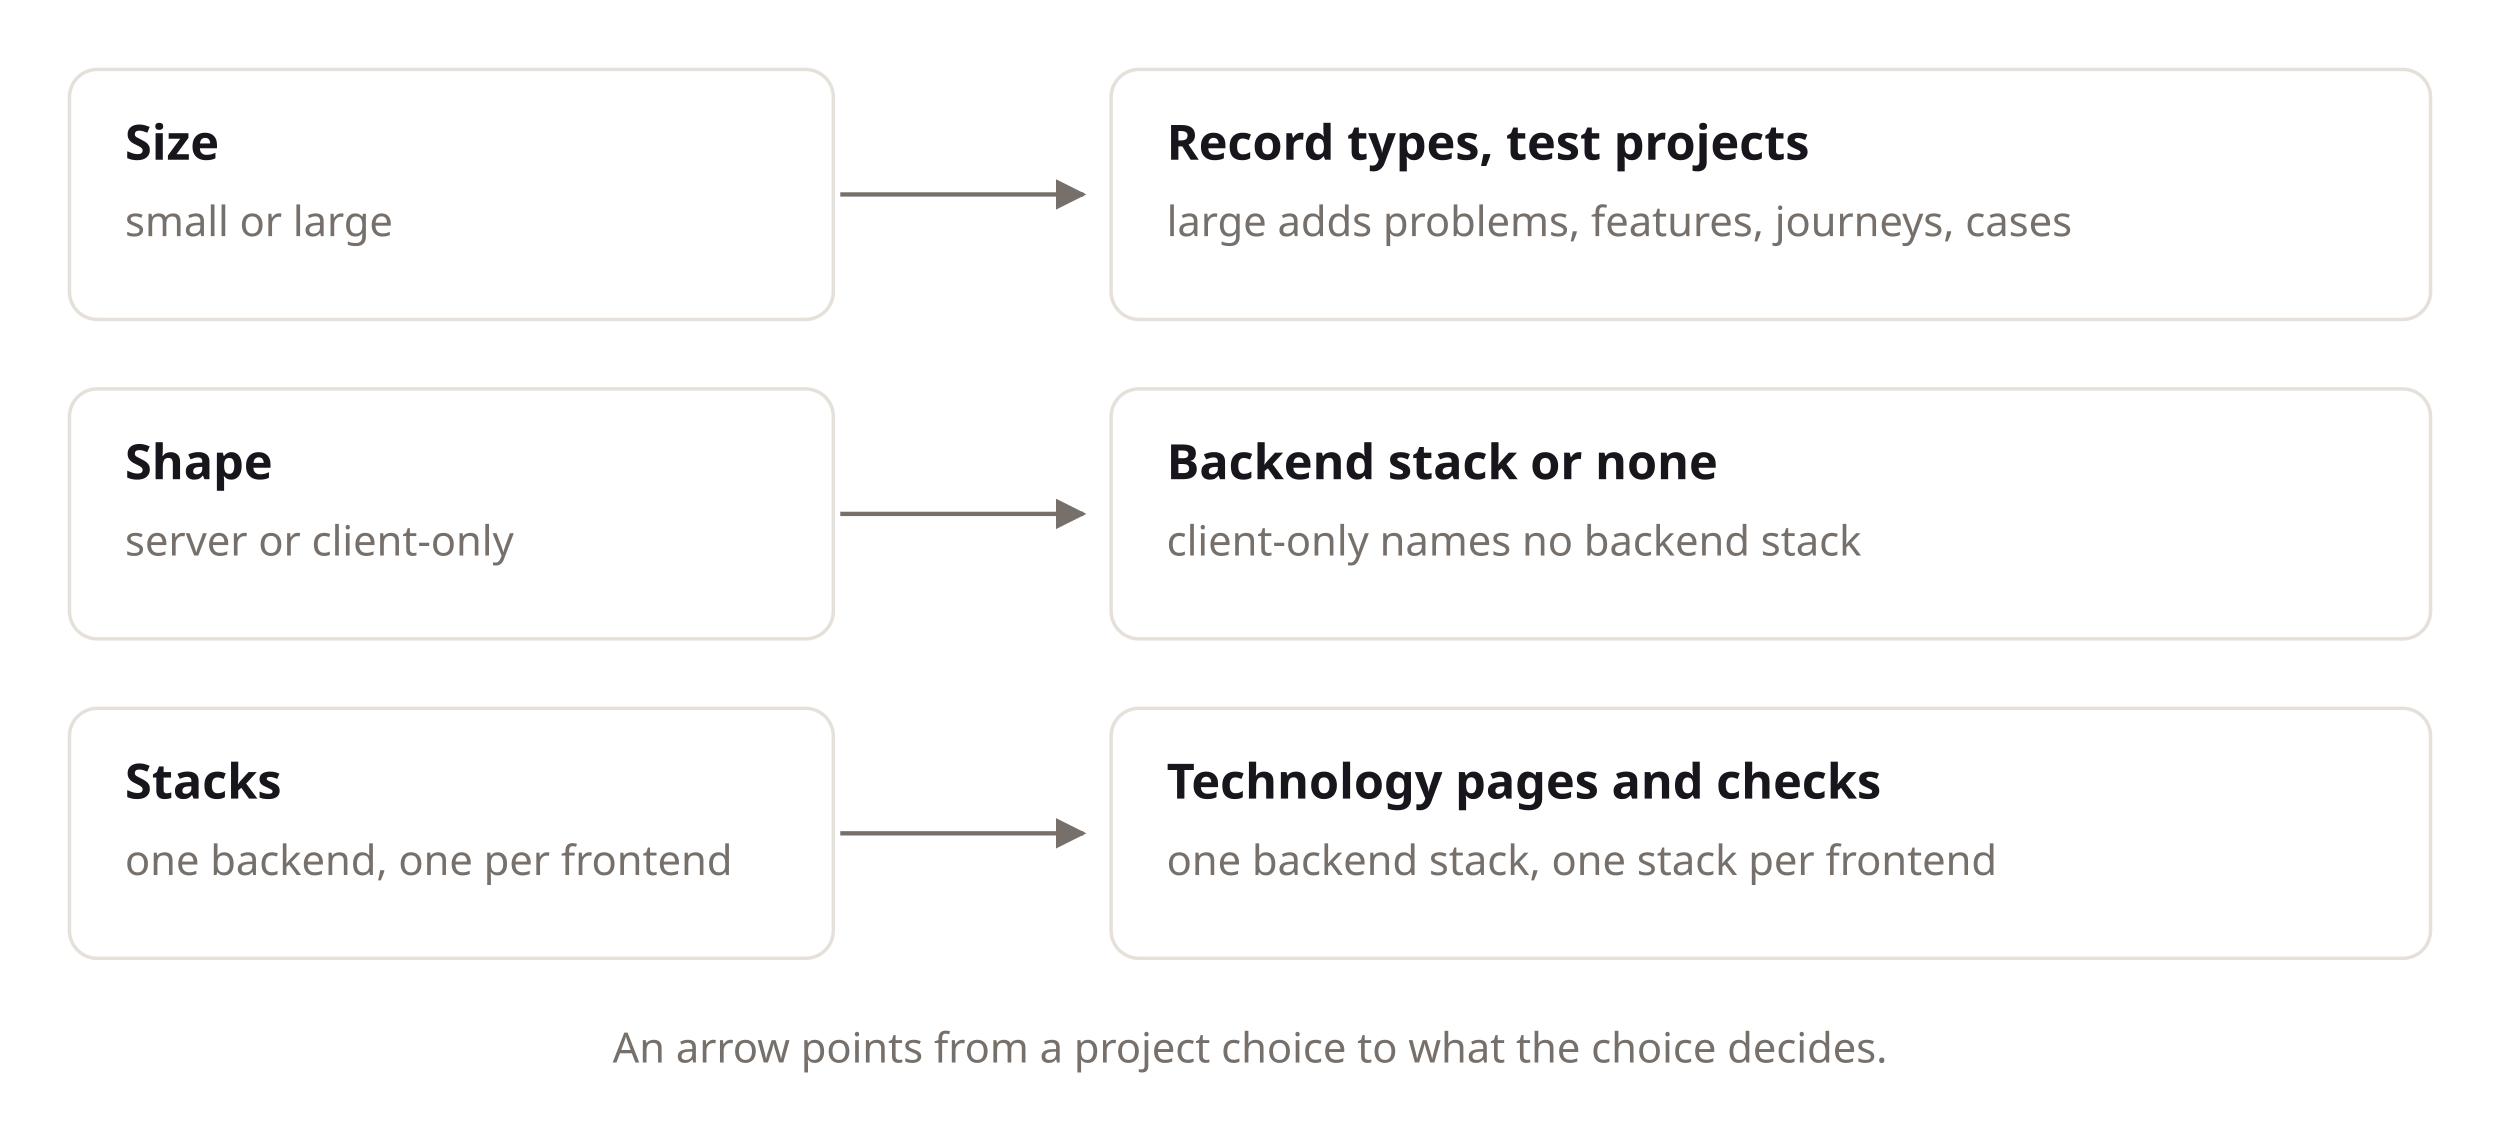
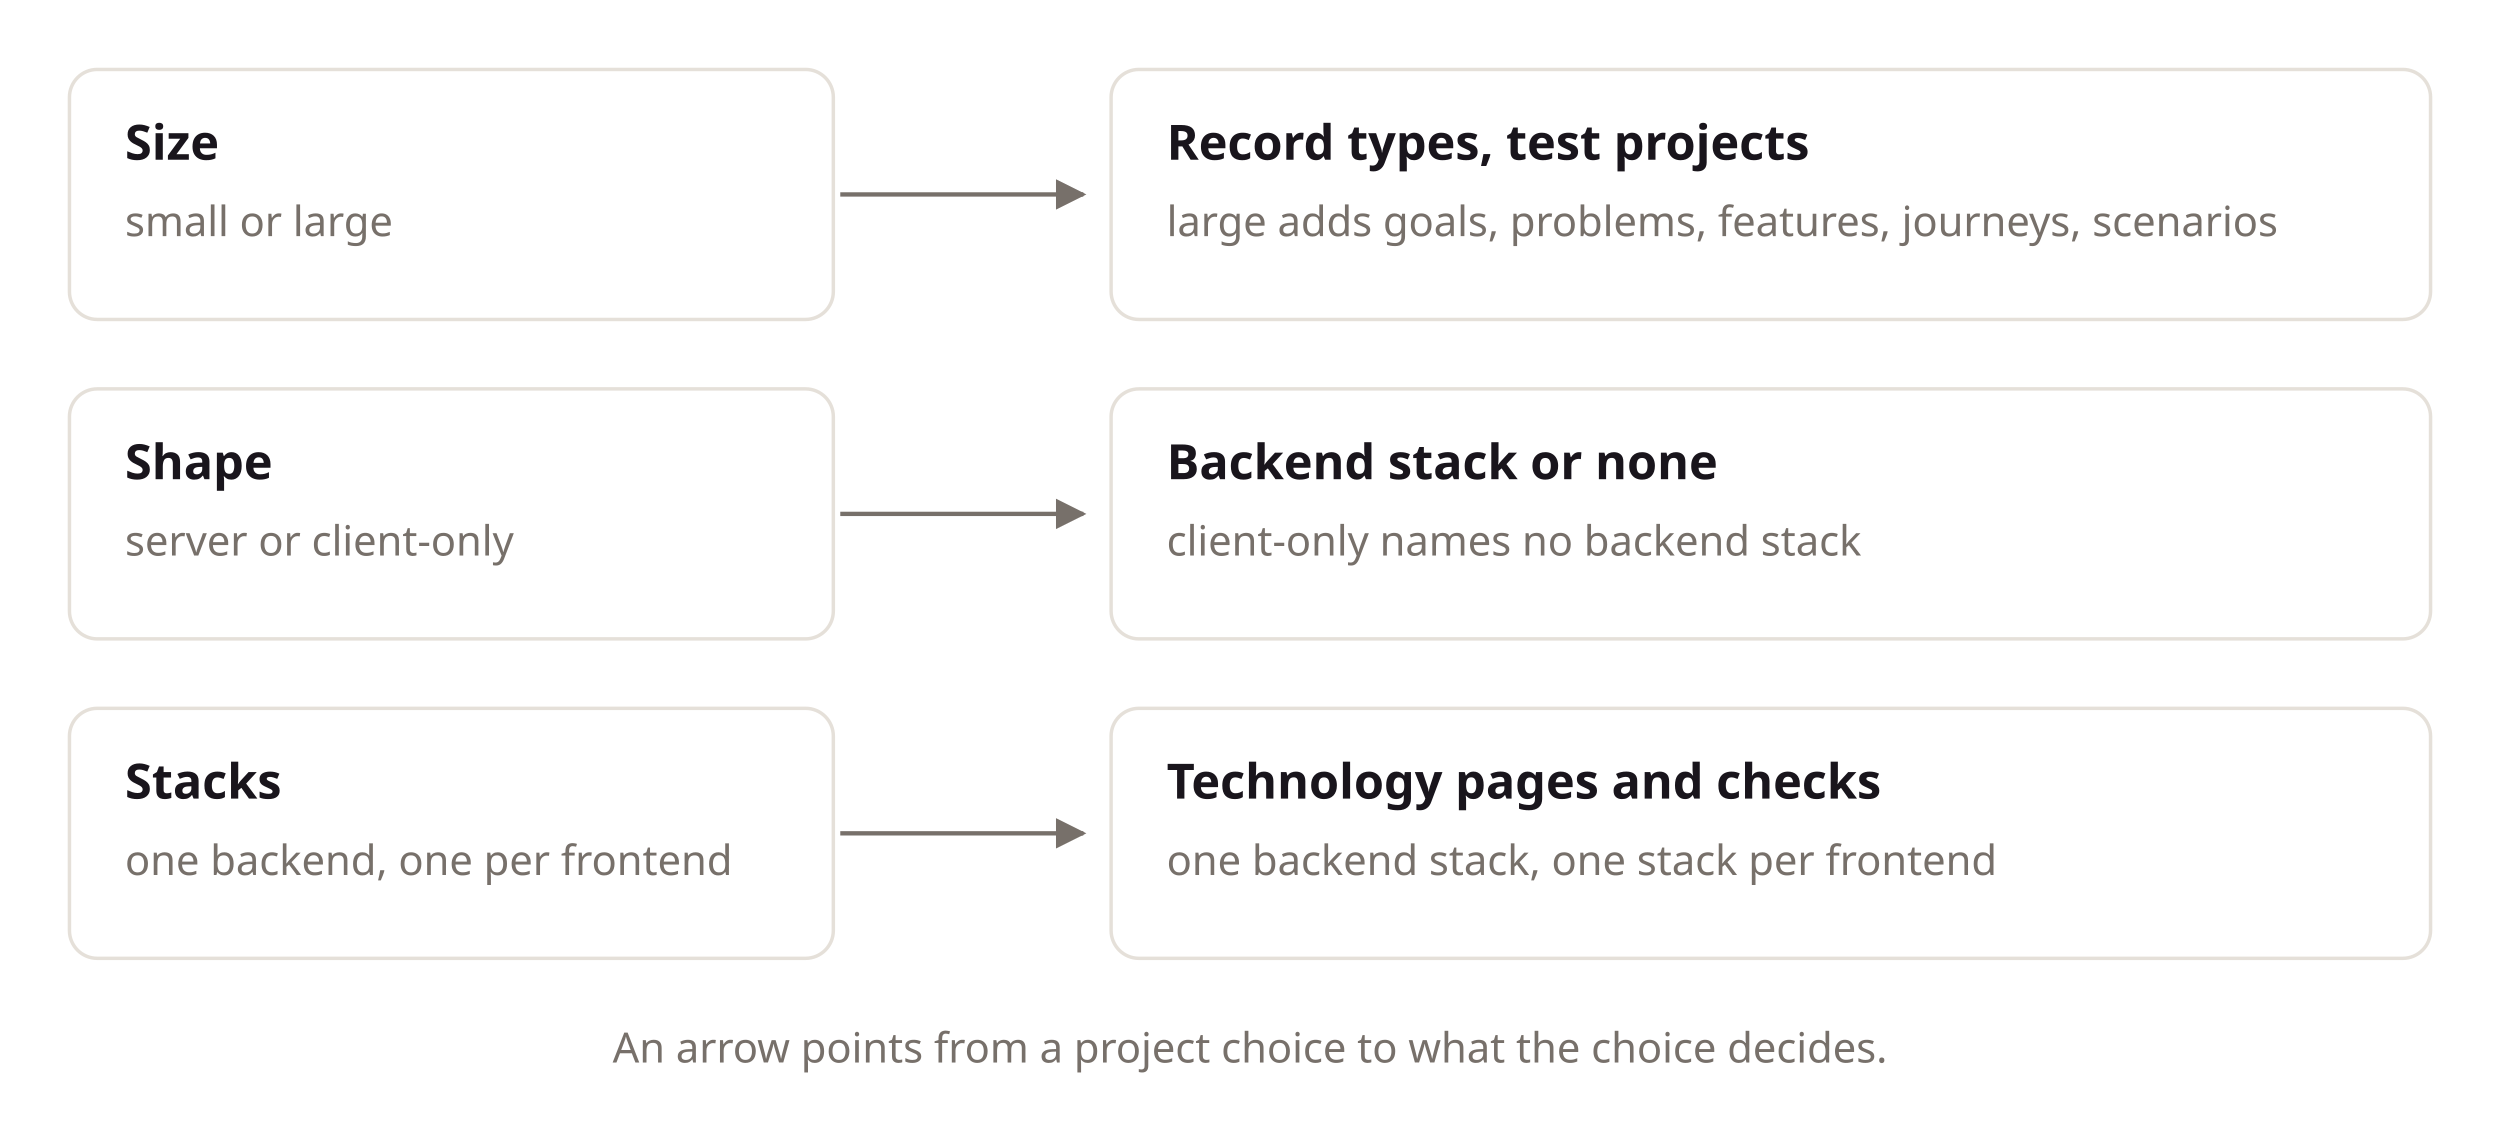
<svg xmlns="http://www.w3.org/2000/svg" width="720" height="326" viewBox="0 0 720 326" role="img" aria-labelledby="core-scope-selection-title core-scope-selection-desc" font-family="Geist, ui-sans-serif, system-ui, sans-serif">
  <defs>
    <marker id="core-scope-selection-arrow" viewBox="0 0 10 10" refX="9" refY="5" markerWidth="7" markerHeight="7" orient="auto-start-reverse">
      <path d="M0 0 10 5 0 10z" style="fill: var(--muted-fg, #77706a)" />
    </marker>
  </defs>
  <g style="stroke: var(--muted-fg, #77706a); fill: none" stroke-width="1.25" marker-end="url(#core-scope-selection-arrow)">
    <path d="M242 56 H 312" />
    <path d="M242 148 H 312" />
    <path d="M242 240 H 312" />
  </g>
  <g style="fill: var(--bg, #ffffff); stroke: var(--border, #e5e0d9)" stroke-width="1">
    <rect x="20" y="20" width="220" height="72" rx="8" />
    <rect x="20" y="112" width="220" height="72" rx="8" />
    <rect x="20" y="204" width="220" height="72" rx="8" />
    <rect x="320" y="20" width="380" height="72" rx="8" />
    <rect x="320" y="112" width="380" height="72" rx="8" />
    <rect x="320" y="204" width="380" height="72" rx="8" />
  </g>
  <g style="fill: var(--fg, #19151c)" font-size="14" font-weight="600">
    <text x="36" y="46">Size</text>
    <text x="36" y="138">Shape</text>
    <text x="36" y="230">Stacks</text>
    <text x="336" y="46">Record types, test projects</text>
    <text x="336" y="138">Backend stack or none</text>
    <text x="336" y="230">Technology pages and checks</text>
  </g>
  <g style="fill: var(--muted-fg, #77706a)" font-size="12">
    <text x="36" y="68">small or large</text>
    <text x="36" y="160">server or client-only</text>
    <text x="36" y="252">one backend, one per frontend</text>
-     <text x="336" y="68">large adds problems, features, journeys, cases</text>
+     <text x="336" y="68">large adds goals, problems, features, journeys, scenarios</text>
    <text x="336" y="160">client-only names no backend stack</text>
    <text x="336" y="252">one backend stack, one stack per frontend</text>
  </g>
  <text x="360" y="306" text-anchor="middle" font-size="12" style="fill: var(--muted-fg, #77706a)">An arrow points from a project choice to what the choice decides.</text>
</svg>
